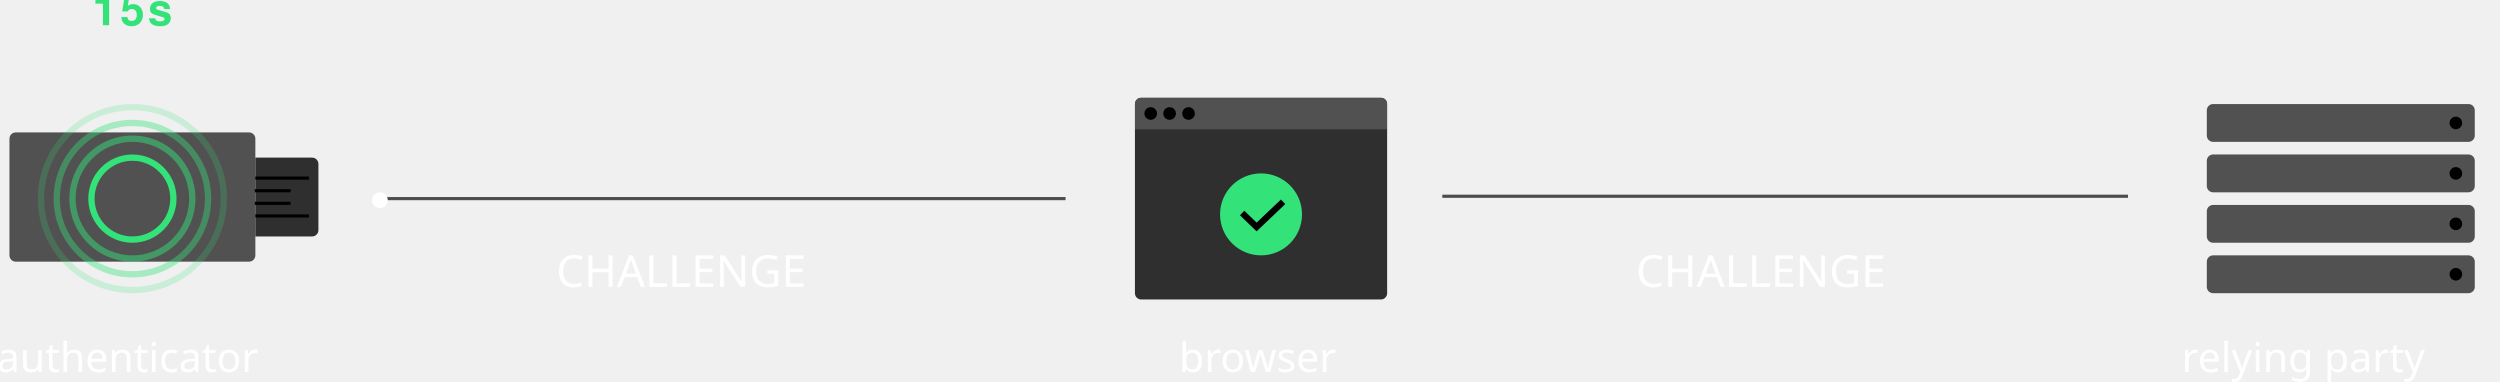
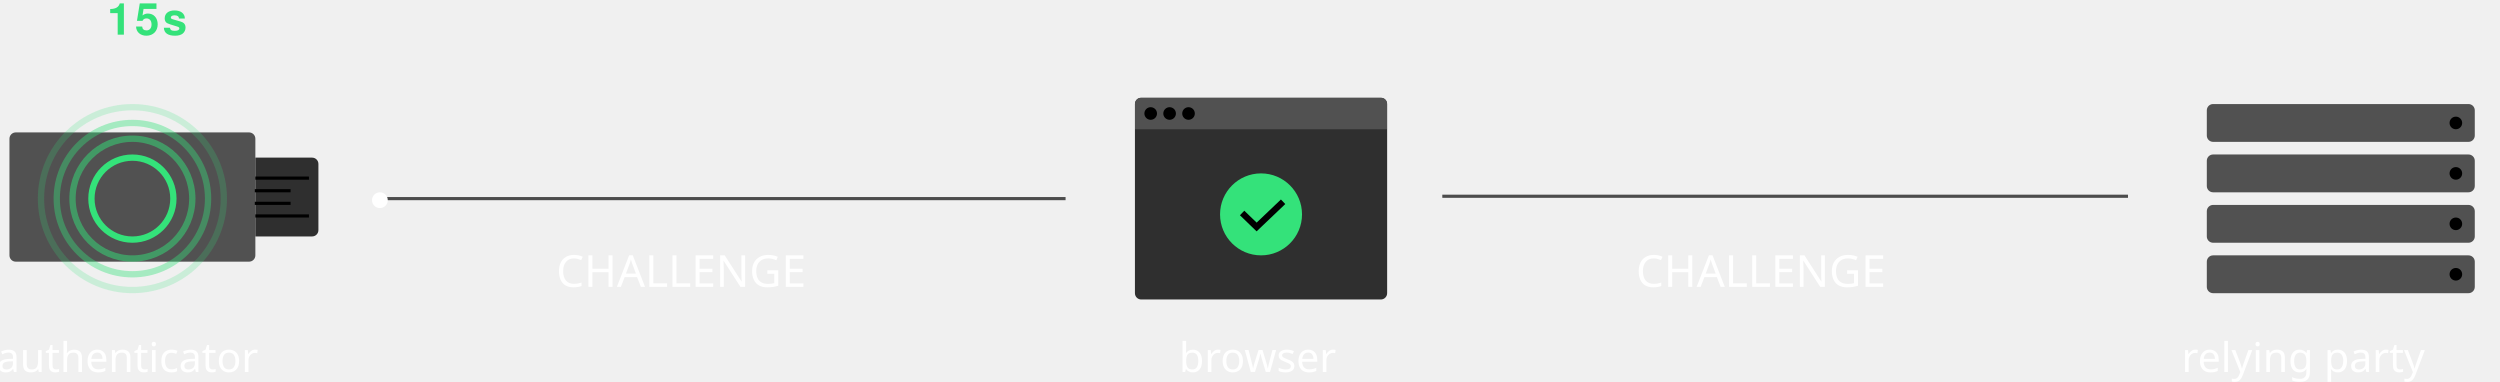
<svg xmlns="http://www.w3.org/2000/svg" xmlns:xlink="http://www.w3.org/1999/xlink" width="793px" height="121px" viewBox="0 0 793 121" version="1.1">
  <defs>
    <rect id="path-1" x="0" y="0" width="80" height="64" rx="2" />
    <rect id="path-3" x="0" y="0" width="80" height="64" rx="2" />
    <rect id="path-5" x="0" y="0" width="80" height="64" rx="2" />
    <rect id="path-7" x="0" y="0" width="80" height="64" rx="2" />
  </defs>
  <g id="Lock-and-Feeling" stroke="none" stroke-width="1" fill="none" fill-rule="evenodd">
    <g id="UI_Tutorial-Step-byt-Step" transform="translate(-401, -1884)">
      <g id="Group-5" transform="translate(400, 1878)">
        <text id="Countdown" font-family="Helvetica-Bold, Helvetica" font-size="14" font-weight="bold" line-spacing="24" letter-spacing="1" fill="#34E27A">
-           <tspan x="30.321" y="14">15s</tspan>
+           <tspan x="35" y="17">15s</tspan>
        </text>
        <g id="browser" transform="translate(375, 110)" fill="#FFFFFF" font-family="RobotoMono-Regular, Roboto Mono" font-size="13" font-weight="normal">
          <text>
            <tspan x="0" y="14">browser</tspan>
          </text>
        </g>
        <g id="relying-party" transform="translate(693, 110)" fill="#FFFFFF" font-family="RobotoMono-Regular, Roboto Mono" font-size="13" font-weight="normal">
          <text>
            <tspan x="0" y="14">relying party</tspan>
          </text>
        </g>
        <g id="authenticator" transform="translate(0, 110)" fill="#FFFFFF" font-family="RobotoMono-Regular, Roboto Mono" font-size="13" font-weight="normal">
          <text>
            <tspan x="0" y="14">authenticator</tspan>
          </text>
        </g>
        <g id="Browser" transform="translate(361, 37)">
          <g id="Mask" fill="#2F2F2F" fill-rule="nonzero">
            <rect id="path-1" x="0" y="0" width="80" height="64" rx="2" />
          </g>
          <g id="Clipped">
            <mask id="mask-2" fill="white">
              <use xlink:href="#path-1" />
            </mask>
            <g id="path-1" />
            <rect id="Rectangle-path" fill="#515151" fill-rule="nonzero" mask="url(#mask-2)" x="0" y="0" width="80" height="10" />
          </g>
          <g id="Oval-3-Clipped">
            <mask id="mask-4" fill="white">
              <use xlink:href="#path-3" />
            </mask>
            <g id="path-1" />
            <circle id="Oval-3" fill="#000000" fill-rule="nonzero" mask="url(#mask-4)" cx="5" cy="5" r="2" />
          </g>
          <g id="Oval-3-Clipped">
            <mask id="mask-6" fill="white">
              <use xlink:href="#path-5" />
            </mask>
            <g id="path-1" />
            <circle id="Oval-3" fill="#000000" fill-rule="nonzero" mask="url(#mask-6)" cx="11" cy="5" r="2" />
          </g>
          <g id="Oval-3-Clipped">
            <mask id="mask-8" fill="white">
              <use xlink:href="#path-7" />
            </mask>
            <g id="path-1" />
            <circle id="Oval-3" fill="#000000" fill-rule="nonzero" mask="url(#mask-8)" cx="17" cy="5" r="2" />
          </g>
        </g>
        <path d="M122,69 L338.5,69" id="Line-Left" stroke="#4C4C4C" stroke-linecap="square" />
        <path d="M459,68.25 L675.5,68.25" id="Line-Right" stroke="#4C4C4C" stroke-linecap="square" />
        <g id="YubiKey" transform="translate(4, 48)">
          <g id="Group">
            <rect id="Rectangle-6" fill="#515151" fill-rule="nonzero" x="0" y="0" width="78" height="41" rx="2" />
            <path d="M78,8 L96,8 C97.105,8 98,8.895 98,10 L98,31 C98,32.105 97.105,33 96,33 L78,33 L78,8 Z" id="Rectangle-5" fill="#2F2F2F" fill-rule="nonzero" />
            <path d="M78.5,14.5 L94.5,14.5" id="Line-2" stroke="#000000" stroke-linecap="square" />
            <path d="M78.5,26.5 L94.5,26.5" id="Line-2" stroke="#000000" stroke-linecap="square" />
            <path d="M78.324,18.5 L88.676,18.5" id="Line-2" stroke="#000000" stroke-linecap="square" />
            <path d="M78.324,22.5 L88.676,22.5" id="Line-2" stroke="#000000" stroke-linecap="square" />
            <circle id="Oval-4" stroke="#000000" cx="39" cy="21" r="13" />
          </g>
        </g>
        <g id="Relying-Party" transform="translate(701, 39)" fill-rule="nonzero">
          <rect id="Rectangle-8" fill="#515151" x="0" y="48" width="85" height="12" rx="2" />
          <rect id="Rectangle-8" fill="#515151" x="0" y="32" width="85" height="12" rx="2" />
          <rect id="Rectangle-8" fill="#515151" x="0" y="16" width="85" height="12" rx="2" />
          <rect id="Rectangle-8" fill="#515151" x="0" y="0" width="85" height="12" rx="2" />
          <circle id="Oval-6" fill="#000000" cx="79" cy="6" r="2" />
          <circle id="Oval-6" fill="#000000" cx="79" cy="22" r="2" />
          <circle id="Oval-6" fill="#000000" cx="79" cy="38" r="2" />
          <circle id="Oval-6" fill="#000000" cx="79" cy="54" r="2" />
        </g>
        <g id="Check" transform="translate(388, 61)">
          <circle id="Oval-7" fill="#34E27A" fill-rule="nonzero" cx="13" cy="13" r="13" />
          <polyline id="Path-2" stroke="#000000" stroke-width="2" points="7 12.556 11.6 17 20 9" />
        </g>
        <circle id="Data-Dot" fill="#FFFFFF" fill-rule="nonzero" cx="121.5" cy="69.5" r="2.5" />
        <g id="Text-Right" transform="translate(519, 87)" fill="#FFFFFF" font-family="FaktPro-Medium, Fakt Pro" font-size="14" font-weight="400">
          <text id="CHALLENGE">
            <tspan x="0.943" y="10">CHALLENGE</tspan>
          </text>
        </g>
        <g id="Text-Left" transform="translate(177, 87)" fill="#FFFFFF" font-family="FaktPro-Medium, Fakt Pro" font-size="14" font-weight="400">
          <text id="CHALLENGE">
            <tspan x="0.443" y="10">CHALLENGE</tspan>
          </text>
        </g>
        <g id="Touch-Circles" transform="translate(14, 40)" fill-rule="nonzero" stroke="#34E27A" stroke-width="2">
          <circle id="Oval-7" cx="29" cy="29" r="13" />
          <circle id="Oval-7" opacity="0.5" cx="29" cy="29" r="19" />
          <circle id="Oval-7" opacity="0.4" cx="29" cy="29" r="24" />
          <circle id="Oval-7" opacity="0.2" cx="29" cy="29" r="29" />
        </g>
      </g>
    </g>
  </g>
</svg>
